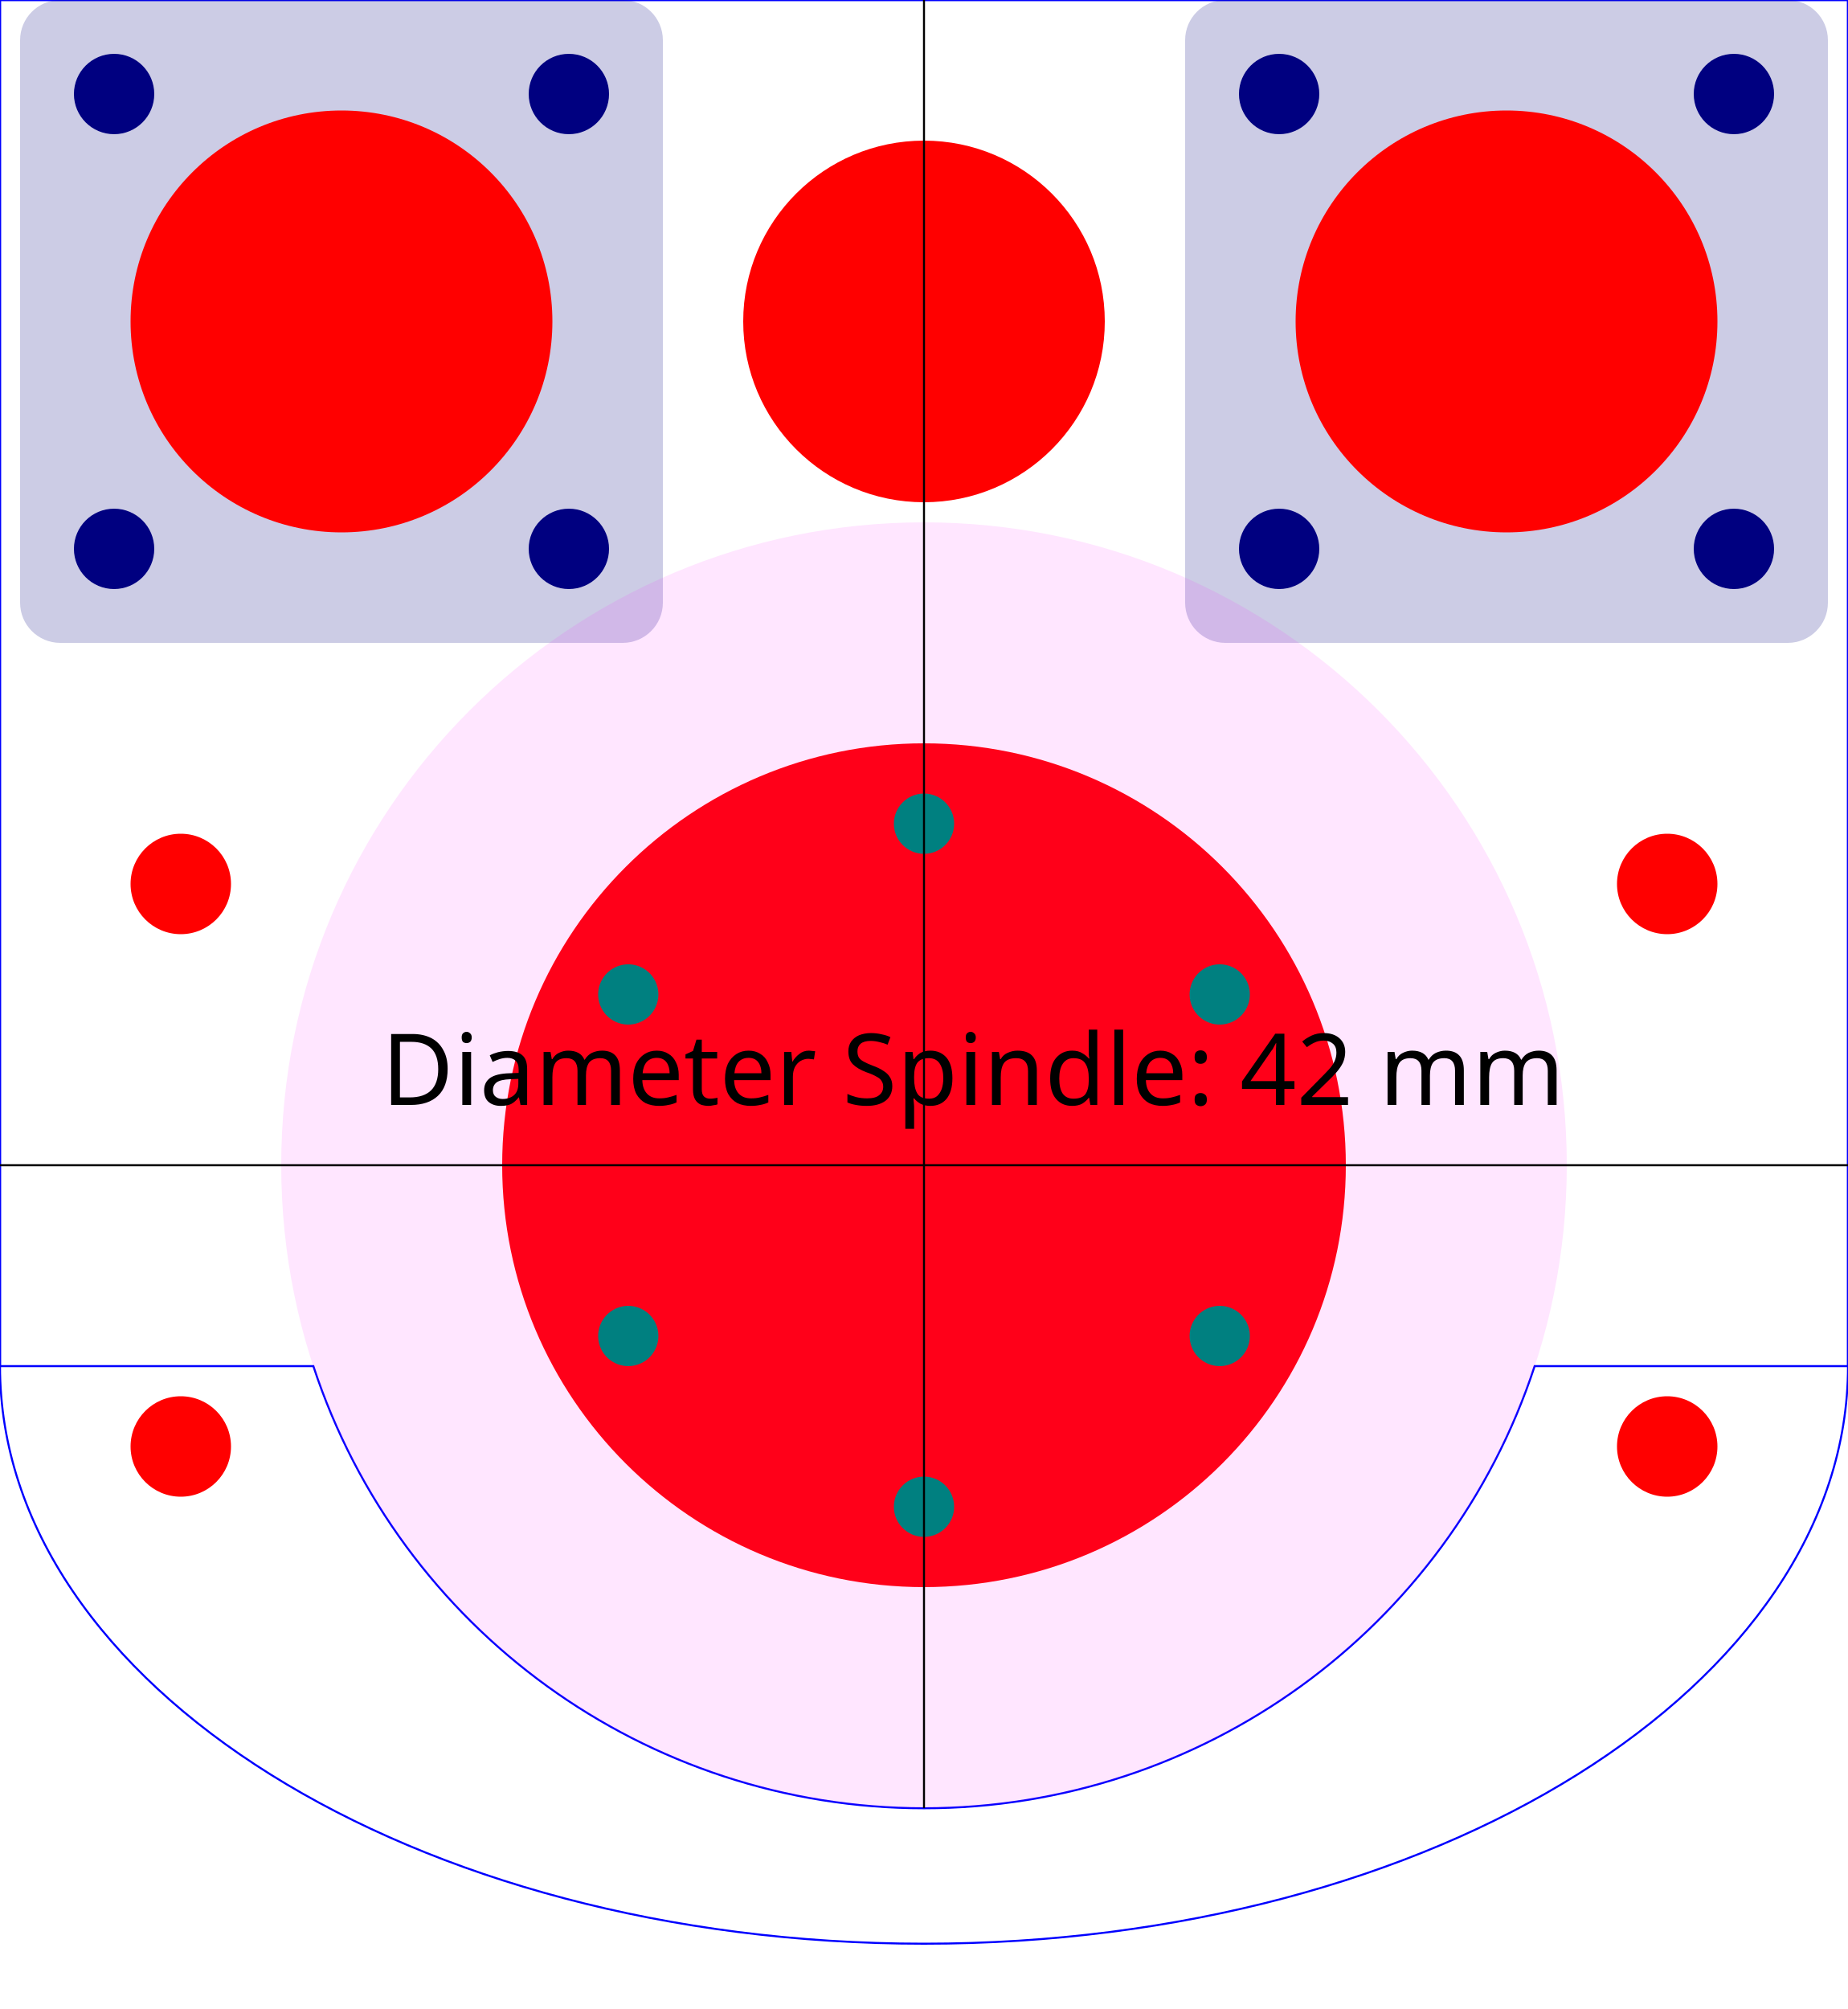
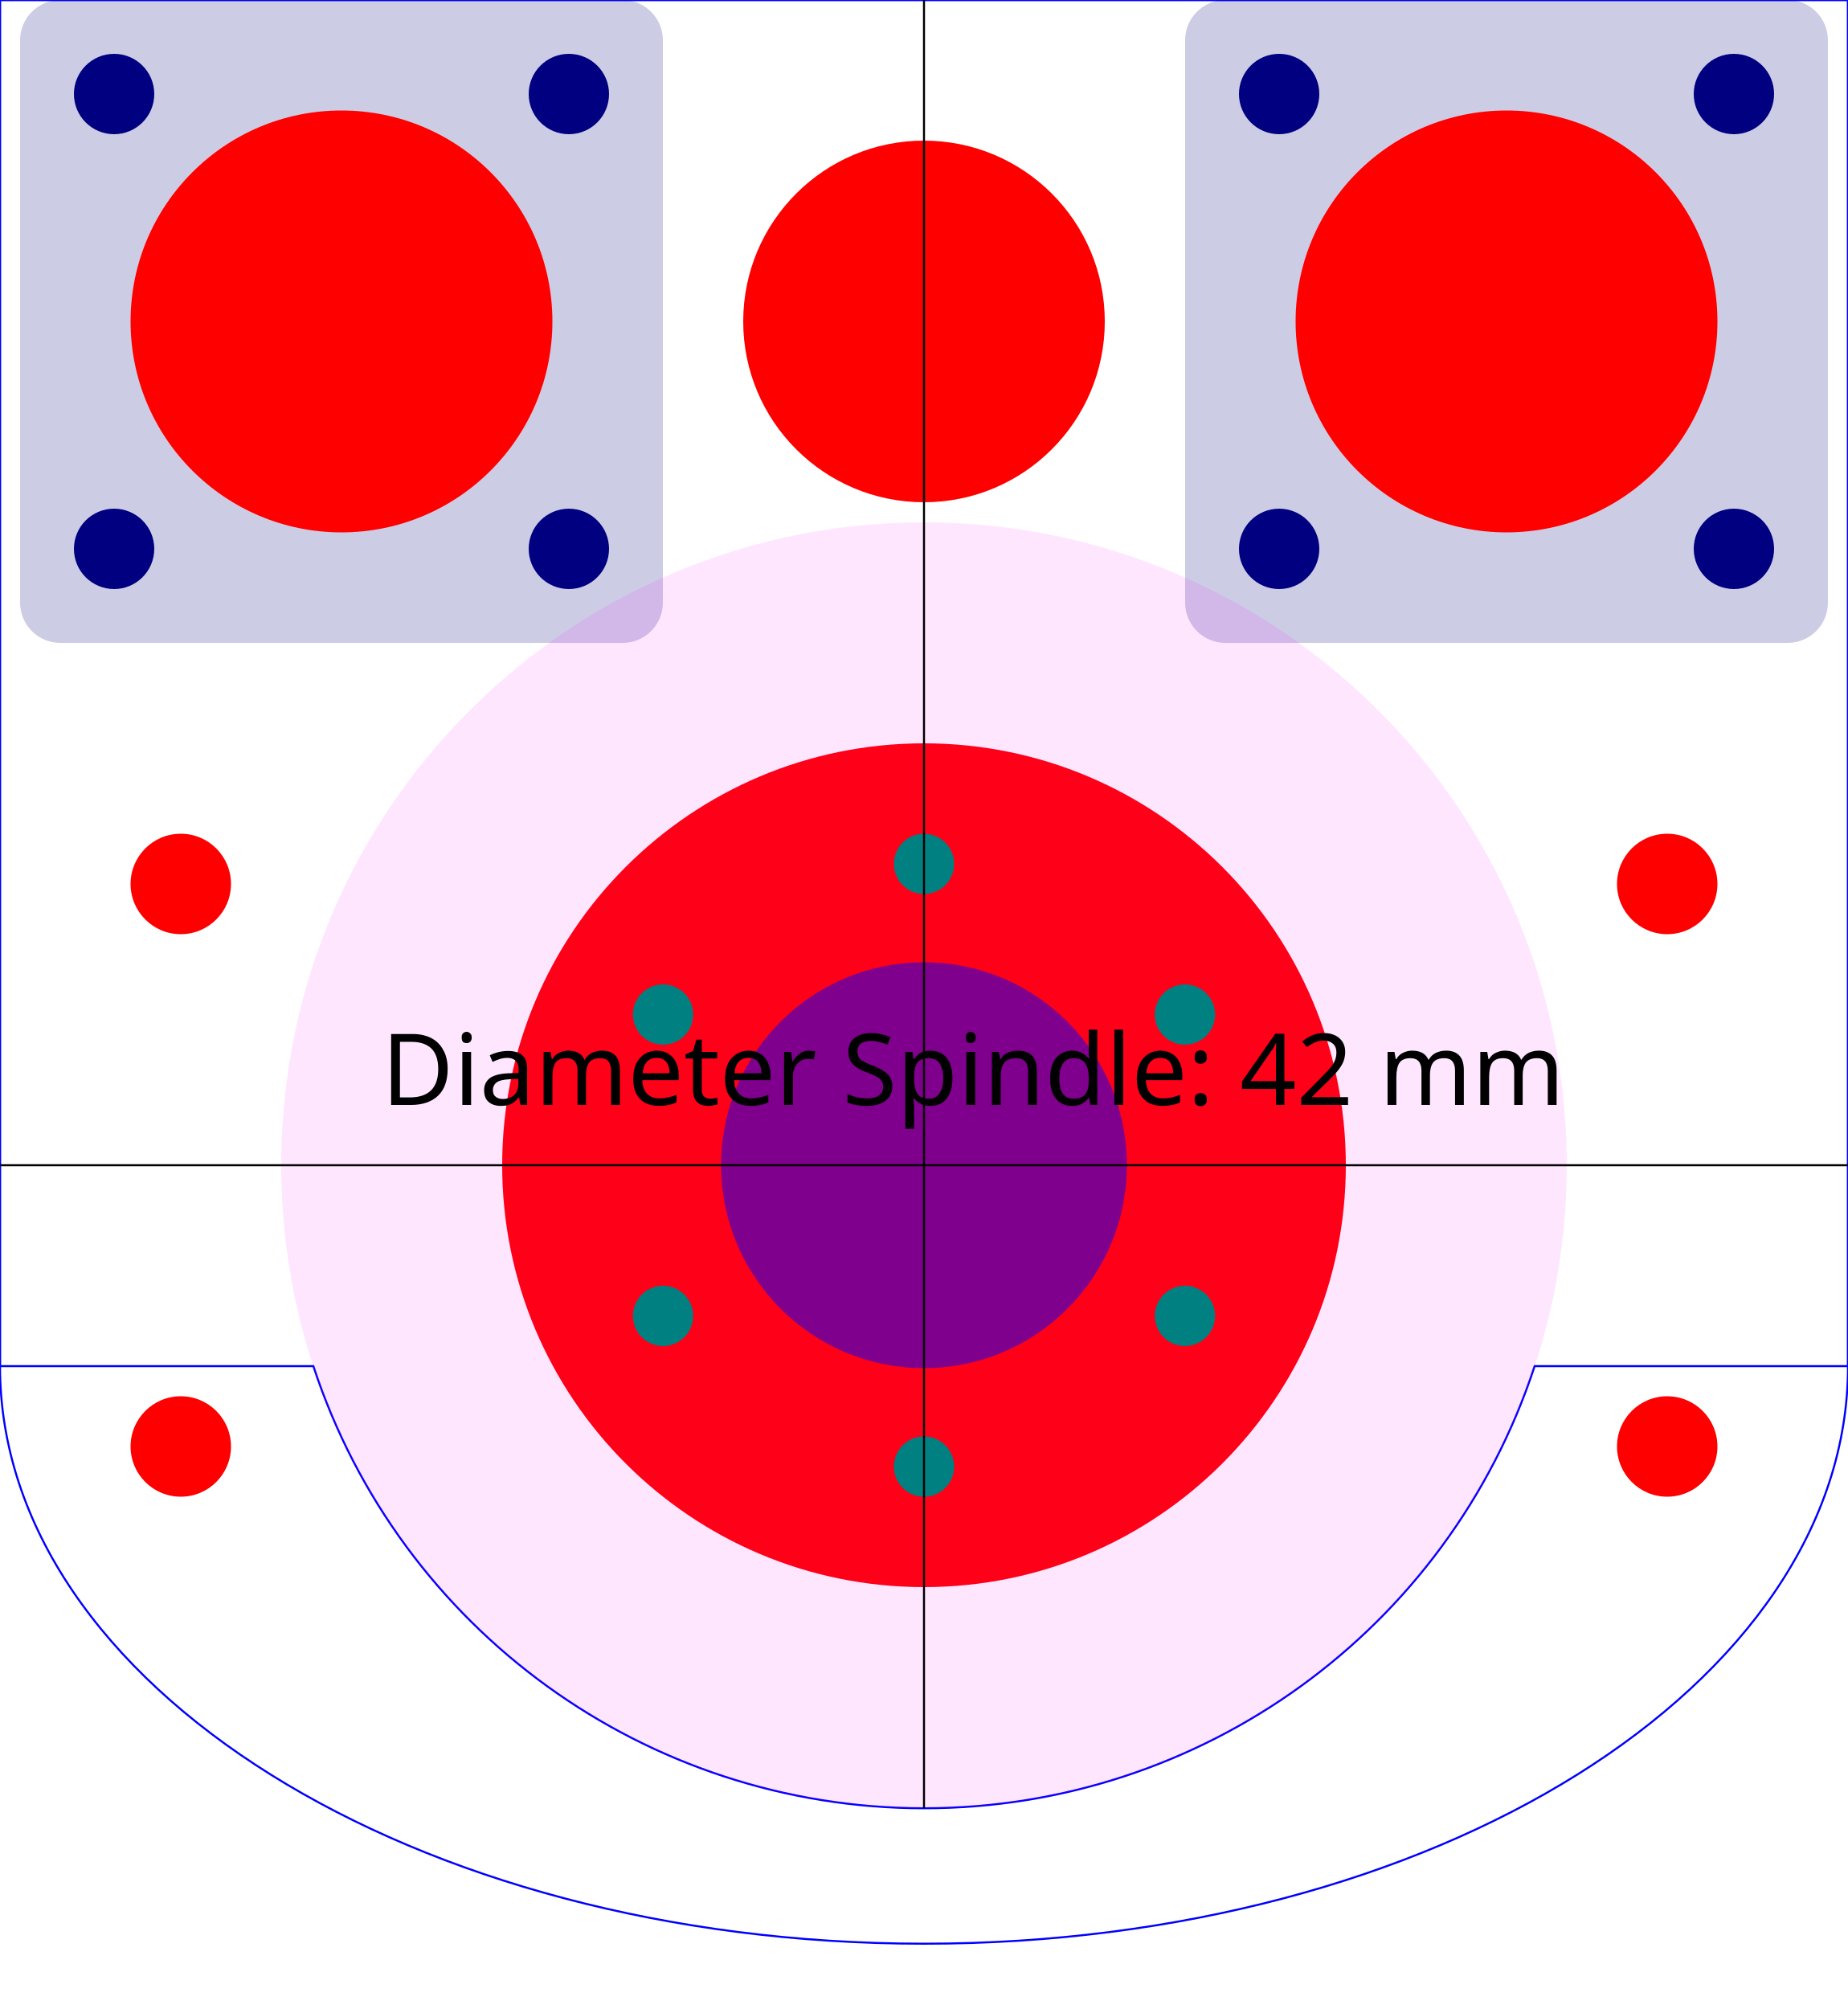
<svg xmlns="http://www.w3.org/2000/svg" version="1.1" width="92mm" height="100mm" viewBox="0 0 92 100" id="cnc1310-spindle-plate">
  <defs id="defs">
    <circle id="lead_screw_central_hole_ref" style="fill:#ff0000;fill-opacity:1" cx="0" cy="0" r="9.0" />
    <rect id="bearing_base" style="fill:#000080;fill-opacity:0.2" width="32" height="32" x="0" y="0" rx="2" ry="2" />
    <circle id="bearing_cylinder" style="fill:#ff0000;fill-opacity:1" cx="0" cy="0" r="10.5" />
    <circle id="bearing_screw_4.0mm" style="fill:#000080;fill-opacity:1" cx="0" cy="0" r="2.0" />
    <circle id="spacer_screw_5.0mm" style="fill:#ff0000;fill-opacity:1" cx="0" cy="0" r="2.5" />
    <circle id="spindle_screw_hole_3.0mm" style="fill:#008080;fill-opacity:1" cx="0" cy="0" r="1.50" />
  </defs>
  <g id="layer1" transform="translate(0,0)">
-     <path id="contour" style="fill:none;stroke:#0000ff;stroke-width:0.10" d="M 0.0,0.0 h 92 v 68 h -15.6 a 32.0 32.0 0 0 1  -60.8 0 h -15.6 z" />
-     <path id="contour" style="fill:none;stroke:#0000ff;stroke-width:0.10" d="M 0.0,0.0 h 92 v 68 a 32.0 20.0 0 0 1  -92 0 z" />
+     <path id="contour" style="fill:none;stroke:#0000ff;stroke-width:0.10;opacity:1" d="M 0.0,0.0 h 92 v 68 h -15.6 a 32.0 32.0 0 0 1  -60.8 0 h -15.6 z" />
+     <path id="contour" style="fill:none;stroke:#0000ff;stroke-width:0.10;opacity:1" d="M 0.0,0.0 h 92 v 68 a 32.0 20.0 0 0 1  -92 0 z" />
    <use href="#lead_screw_central_hole_ref" x="46" y="16" id="lead_screw_central_hole" />
    <use href="#bearing_base" x="1" y="0" id="bearing_base_left" />
    <use href="#bearing_cylinder" x="17" y="16" id="bearing_cylinder_left" />
    <use href="#bearing_base" x="59" y="0" id="bearing_base_right" />
    <use href="#bearing_cylinder" x="75" y="16" id="bearing_cylinder_right" />
    <use href="#bearing_screw_4.0mm" x="5.680" y="4.680" id="bearing_screw_4.0mm_use28" />
    <use href="#bearing_screw_4.0mm" x="28.32" y="4.680" id="bearing_screw_4.0mm_use30" />
    <use href="#bearing_screw_4.0mm" x="5.680" y="27.32" id="bearing_screw_4.0mm_use36" />
    <use href="#bearing_screw_4.0mm" x="28.32" y="27.32" id="bearing_screw_4.0mm_use38" />
    <use href="#bearing_screw_4.0mm" x="63.68" y="4.680" id="bearing_screw_4.0mm_use32" />
    <use href="#bearing_screw_4.0mm" x="86.32" y="4.680" id="bearing_screw_4.0mm_use34" />
    <use href="#bearing_screw_4.0mm" x="63.68" y="27.32" id="bearing_screw_4.0mm_use40" />
    <use href="#bearing_screw_4.0mm" x="86.32" y="27.32" id="bearing_screw_4.0mm_use42" />
    <circle id="spindle-hole" style="fill:#ff0000;fill-opacity:1" cx="46" cy="58" r="21.0" />
    <circle id="large_circle_indicator" style="fill:#ff00ff;fill-opacity:0.1" cx="46" cy="58" r="32.0" />
    <use href="#spacer_screw_5.0mm" transform="translate( 9 44)" id="spacer_screw_NW" />
    <use href="#spacer_screw_5.0mm" transform="translate(83 44)" id="spacer_screw_NE" />
    <use href="#spacer_screw_5.0mm" transform="translate( 9 72)" id="spacer_screw_SW" />
    <use href="#spacer_screw_5.0mm" transform="translate(83 72)" id="spacer_screw_SE" />
+     <circle id="spindle_shaft" style="fill:#0000ff;fill-opacity:0.5" cx="46" cy="58" r="10.1" />
    <g id="spindle_screw_holes" transform="translate(46,58)">
-       <use href="#spindle_screw_hole_3.0mm" transform="rotate(0)   translate(0.0 17.0)" id="spindle_screw_hole_3.0mm_NN" />
-       <use href="#spindle_screw_hole_3.0mm" transform="rotate(60)  translate(0.0 17.0)" id="spindle_screw_hole_3.0mm_1" />
-       <use href="#spindle_screw_hole_3.0mm" transform="rotate(120) translate(0.0 17.0)" id="spindle_screw_hole_3.0mm_2" />
-       <use href="#spindle_screw_hole_3.0mm" transform="rotate(180) translate(0.0 17.0)" id="spindle_screw_hole_3.0mm_SS" />
-       <use href="#spindle_screw_hole_3.0mm" transform="rotate(240) translate(0.0 17.0)" id="spindle_screw_hole_3.0mm_3" />
-       <use href="#spindle_screw_hole_3.0mm" transform="rotate(300) translate(0.0 17.0)" id="spindle_screw_hole_3.0mm_4" />
+       <use href="#spindle_screw_hole_3.0mm" transform="rotate(0)   translate(0.0 15.0)" id="spindle_screw_hole_3.0mm_NN" />
+       <use href="#spindle_screw_hole_3.0mm" transform="rotate(60)  translate(0.0 15.0)" id="spindle_screw_hole_3.0mm_1" />
+       <use href="#spindle_screw_hole_3.0mm" transform="rotate(120) translate(0.0 15.0)" id="spindle_screw_hole_3.0mm_2" />
+       <use href="#spindle_screw_hole_3.0mm" transform="rotate(180) translate(0.0 15.0)" id="spindle_screw_hole_3.0mm_SS" />
+       <use href="#spindle_screw_hole_3.0mm" transform="rotate(240) translate(0.0 15.0)" id="spindle_screw_hole_3.0mm_3" />
+       <use href="#spindle_screw_hole_3.0mm" transform="rotate(300) translate(0.0 15.0)" id="spindle_screw_hole_3.0mm_4" />
    </g>
    <text id="legend" xml:space="preserve" style="font-style:normal;font-weight:normal;font-size:4.939px;line-height:1.25;font-family:sans-serif;fill:#000000;fill-opacity:1;stroke:none;stroke-width:0.265" x="10" y="55">
      Diameter Spindle: 42 mm
    </text>
    <path id="horizontal_line" style="fill:none;stroke:#000000;stroke-width:0.1" d="M 0,58 92,58" />
    <path id="vertical_line" style="fill:none;stroke:#000000;stroke-width:0.1" d="M 46,0  46,90" />
  </g>
</svg>
